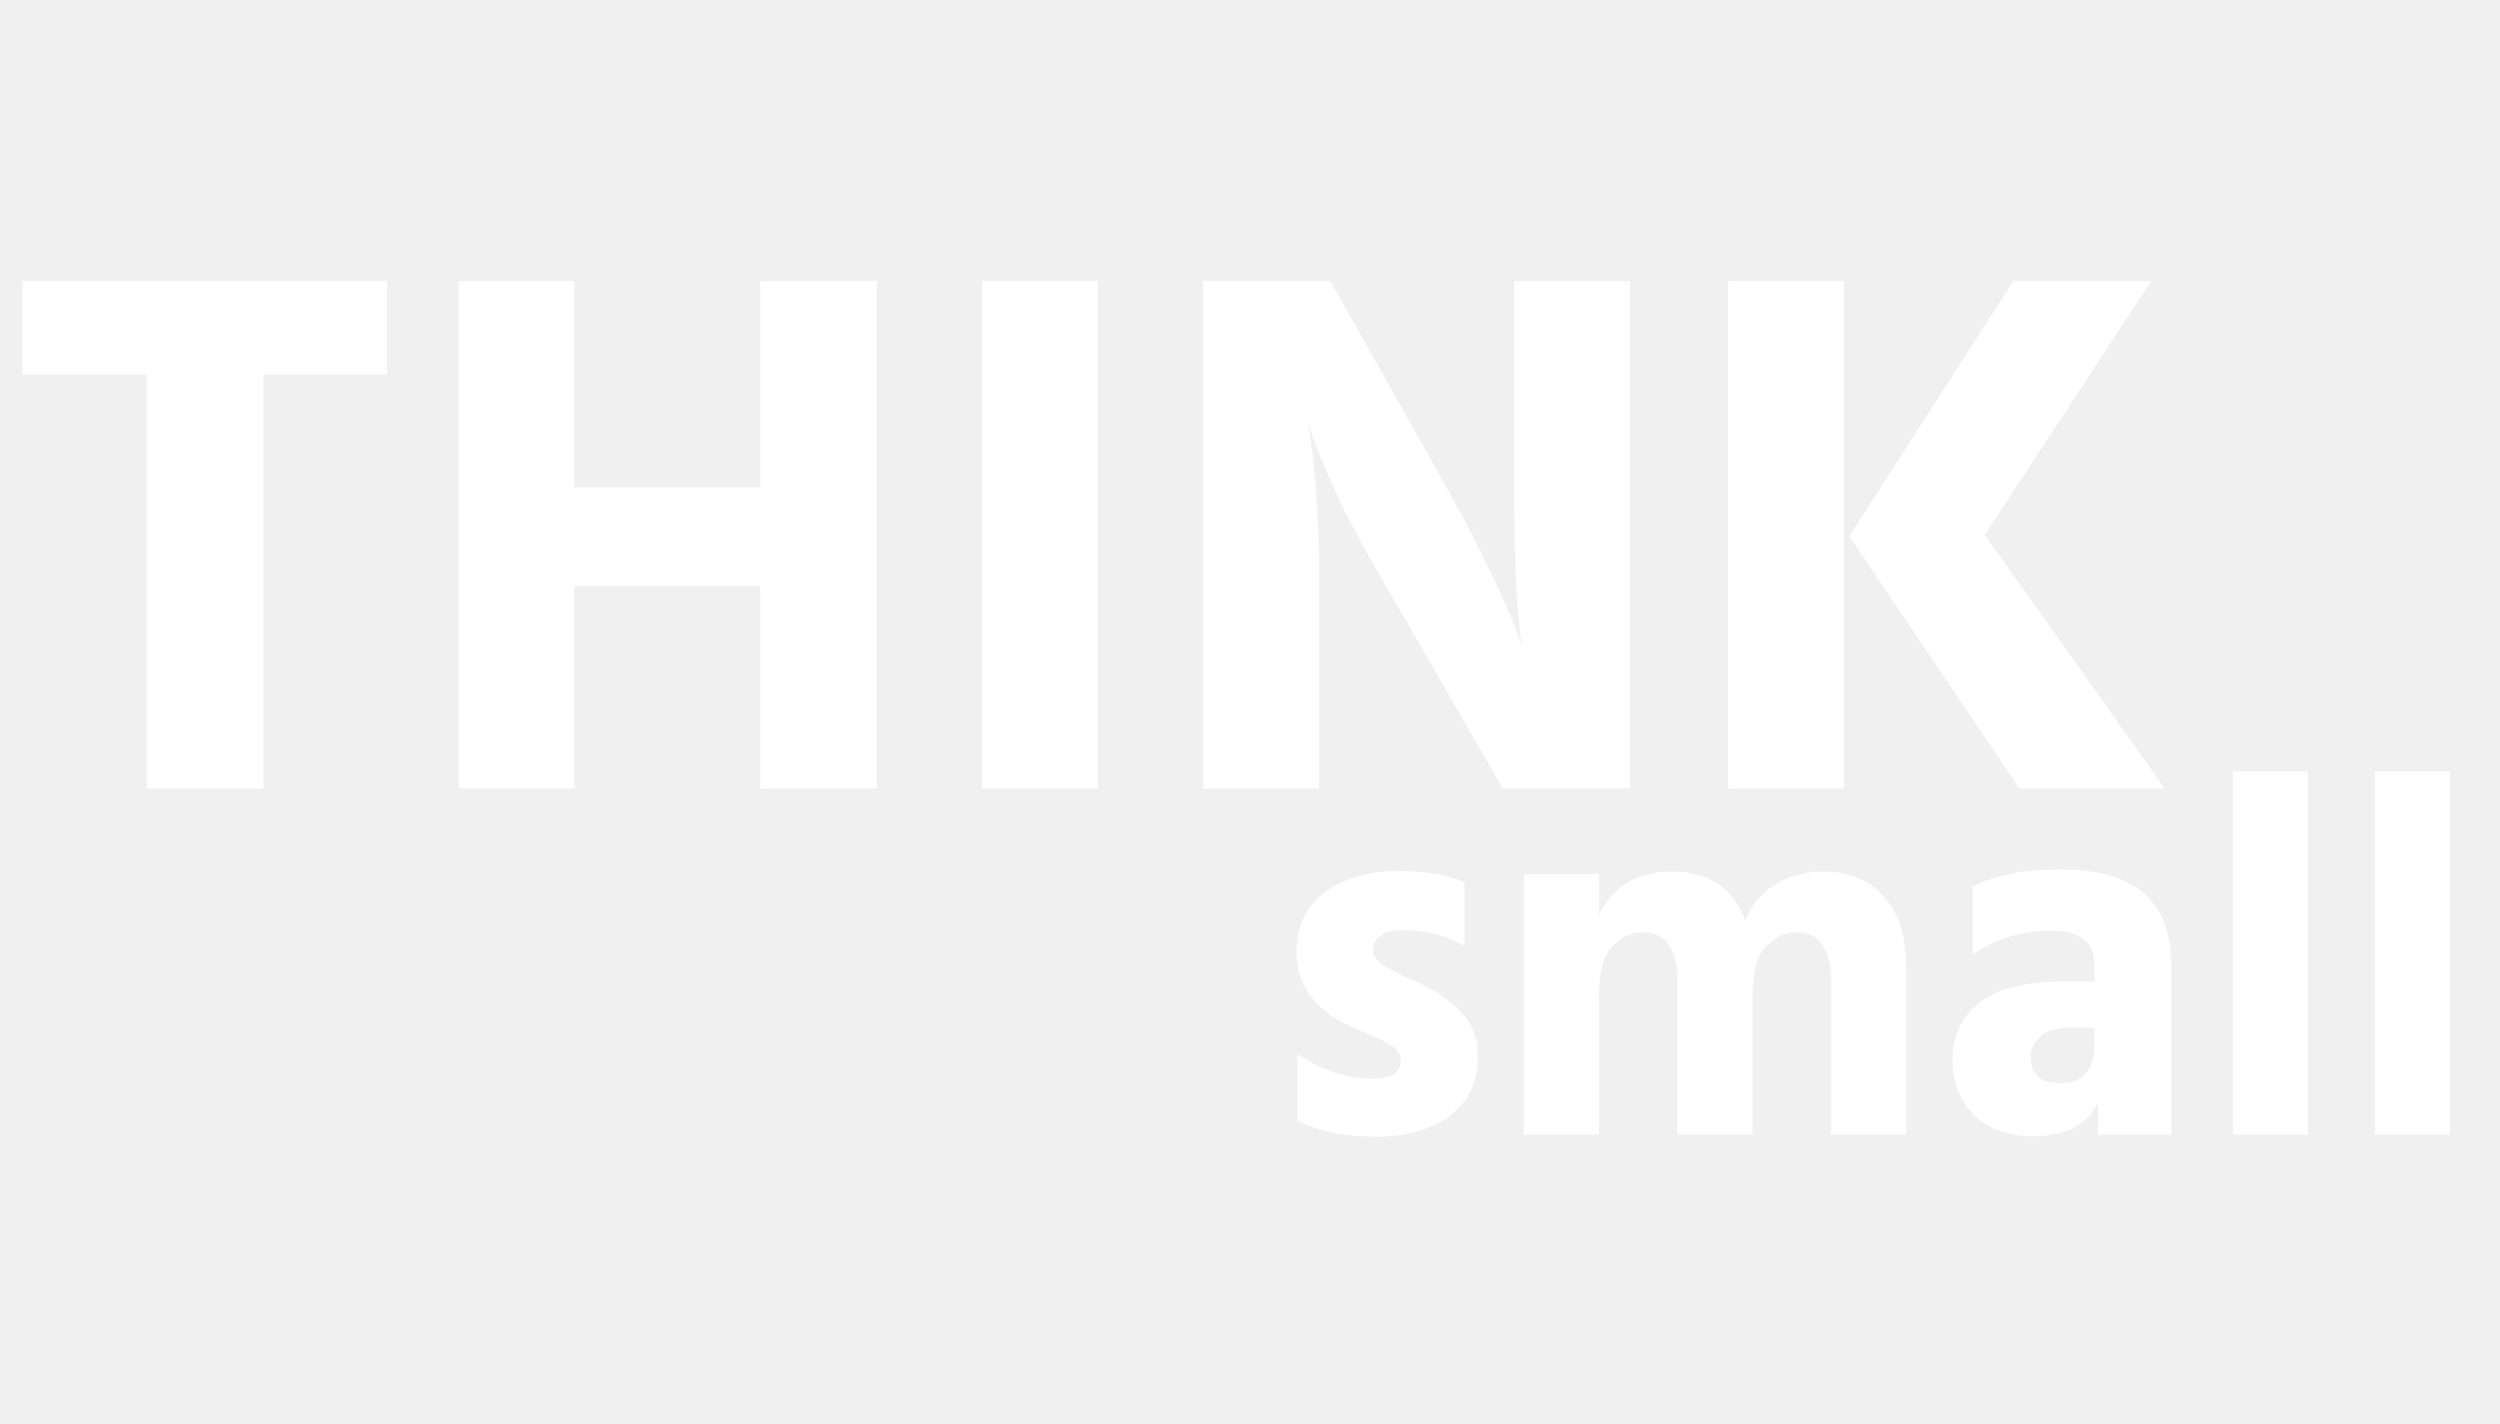
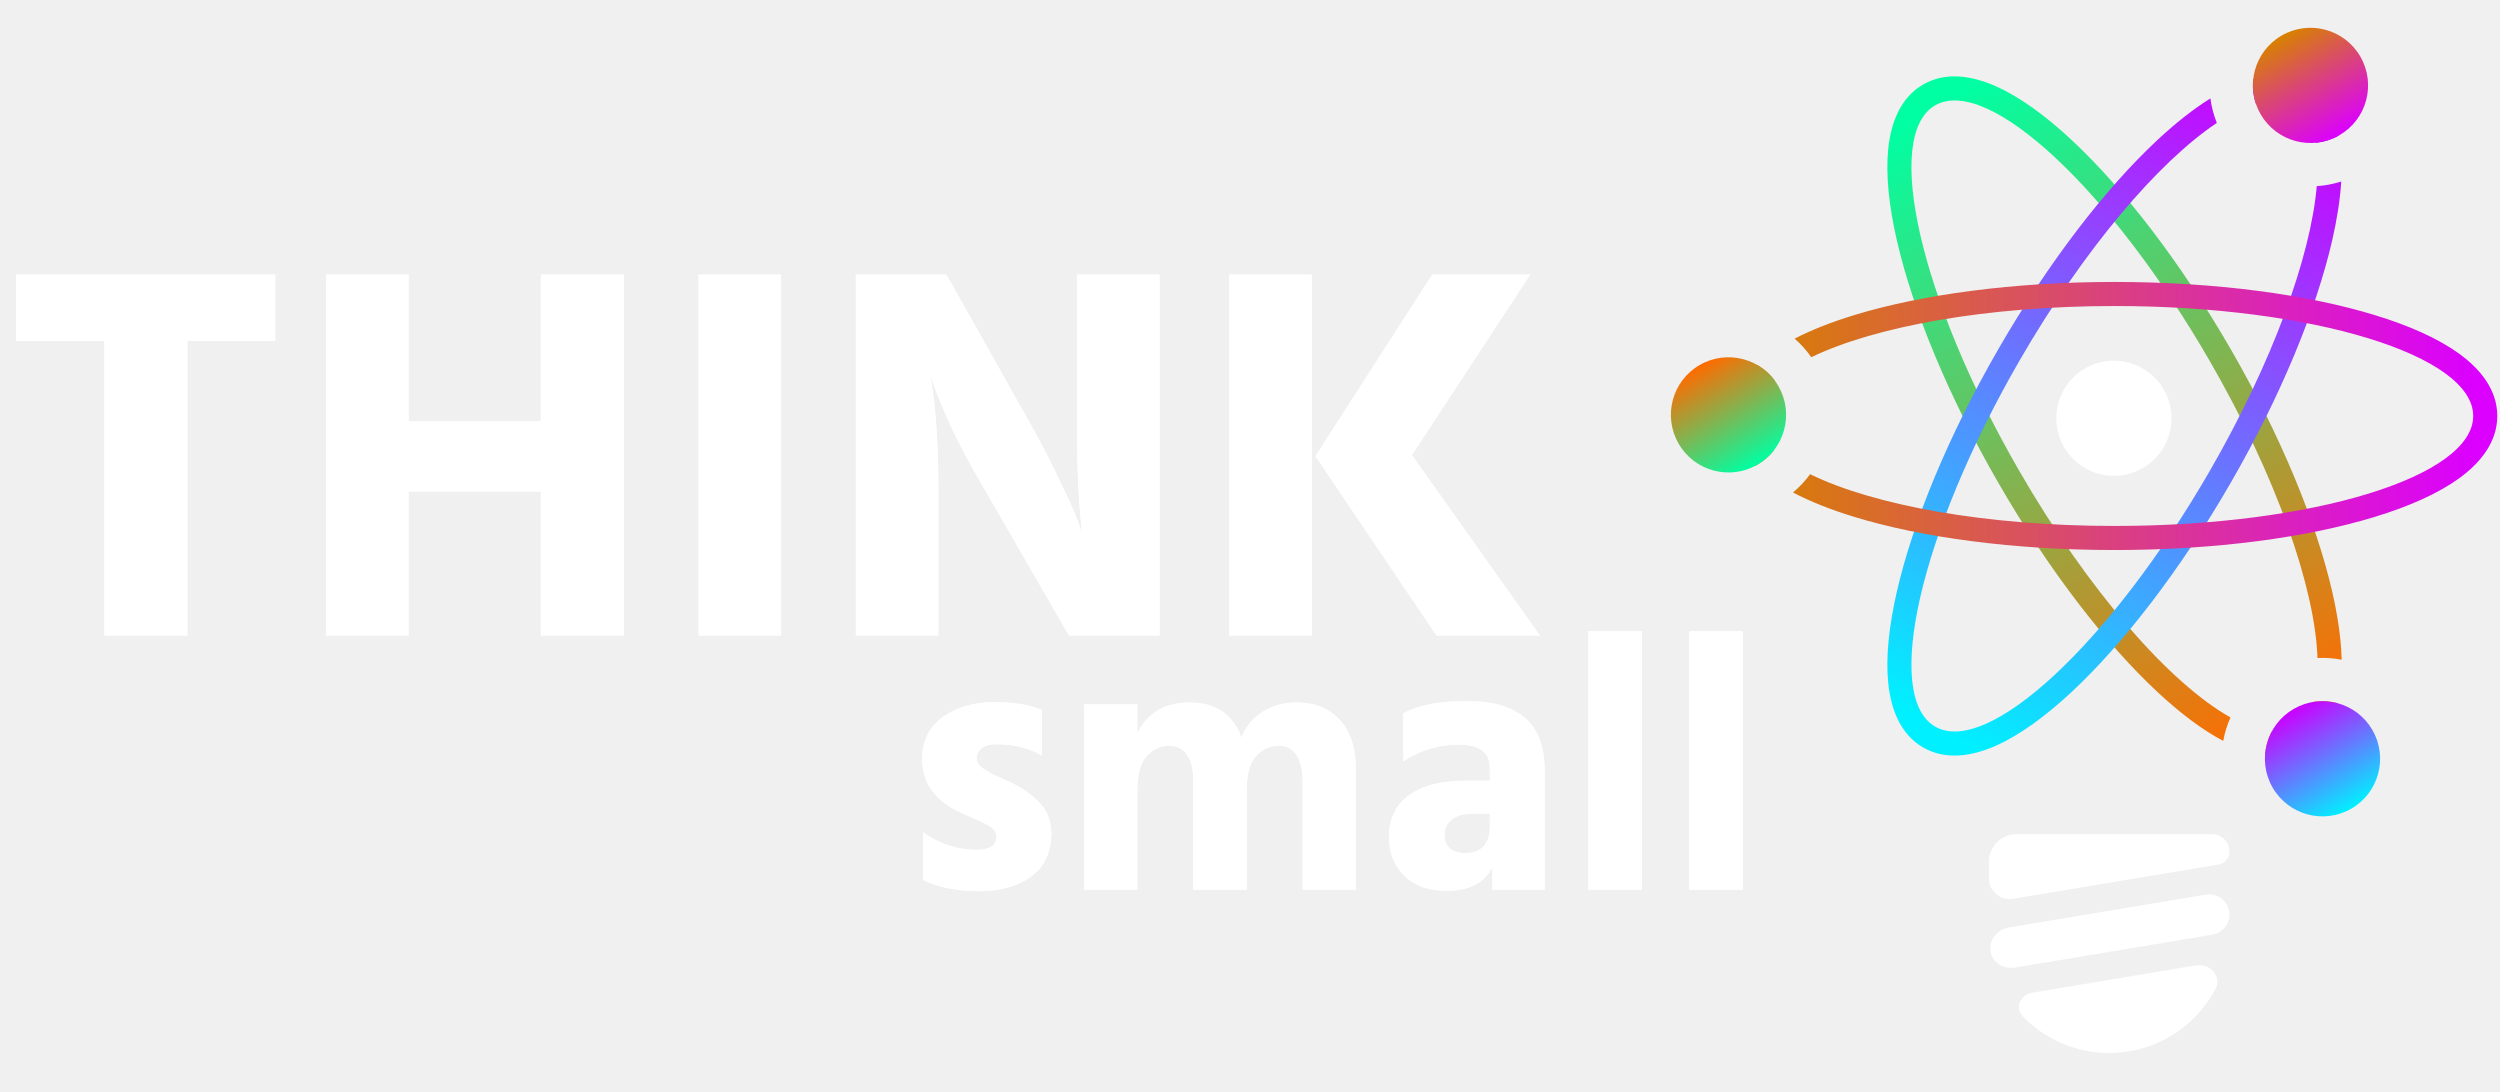
- <svg xmlns="http://www.w3.org/2000/svg" width="130" height="74" viewBox="0 0 130 74" fill="none">
-   <path d="M20.121 14.615V19.469H13.701V41H7.634V19.469H1.174V14.615H20.121ZM39.536 14.615H45.604V41H39.536V30.47H29.867V41H23.838V14.615H29.867V25.341H39.536V14.615ZM51.067 41V14.615H57.095V41H51.067ZM62.564 41V14.615H69.18L75.326 25.537C76.188 27.077 76.931 28.525 77.558 29.882C78.21 31.213 78.628 32.153 78.81 32.701L79.124 33.562C78.862 31.631 78.732 28.956 78.732 25.537V14.615H84.761V41H78.145L71.842 30.078C71.007 28.669 70.263 27.286 69.611 25.928C68.984 24.545 68.554 23.527 68.319 22.875L68.006 21.896C68.397 24.245 68.593 26.972 68.593 30.078V41H62.564ZM89.86 41V14.615H95.889V41H89.86ZM103.209 27.808L112.565 41H105.01L96.163 27.886L104.697 14.615H111.861L103.209 27.808Z" fill="white" />
-   <path d="M76.153 45.854V49.194C75.209 48.642 74.105 48.366 72.84 48.366C72.377 48.366 72.021 48.464 71.771 48.66C71.522 48.838 71.397 49.069 71.397 49.354C71.397 49.515 71.442 49.666 71.531 49.809C71.62 49.951 71.762 50.085 71.958 50.209C72.172 50.334 72.368 50.45 72.546 50.557C72.742 50.646 73 50.762 73.321 50.904C73.659 51.047 73.927 51.171 74.123 51.278C74.942 51.706 75.601 52.204 76.1 52.774C76.599 53.327 76.848 54.039 76.848 54.912C76.848 56.248 76.367 57.281 75.405 58.011C74.443 58.742 73.17 59.107 71.584 59.107C69.945 59.107 68.574 58.831 67.47 58.279V54.805C68.699 55.66 69.999 56.088 71.371 56.088C72.35 56.088 72.84 55.776 72.84 55.152C72.84 54.992 72.796 54.841 72.707 54.698C72.618 54.556 72.466 54.422 72.252 54.297C72.038 54.173 71.843 54.075 71.665 54.004C71.486 53.914 71.228 53.799 70.89 53.656C70.551 53.514 70.293 53.398 70.115 53.309C68.316 52.454 67.416 51.171 67.416 49.461C67.416 48.143 67.915 47.119 68.912 46.389C69.928 45.658 71.183 45.293 72.68 45.293C74.069 45.293 75.227 45.48 76.153 45.854ZM83.142 45.453V47.564C83.89 46.068 85.163 45.32 86.963 45.32C88.868 45.32 90.133 46.175 90.757 47.885C91.059 47.083 91.567 46.46 92.28 46.014C92.992 45.551 93.829 45.32 94.791 45.32C96.127 45.32 97.178 45.747 97.944 46.602C98.728 47.44 99.12 48.678 99.12 50.316V59H95.219V50.958C95.219 50.192 95.067 49.586 94.764 49.141C94.462 48.695 94.025 48.473 93.455 48.473C92.85 48.473 92.306 48.722 91.825 49.221C91.362 49.702 91.131 50.575 91.131 51.839V59H87.23V50.958C87.23 50.192 87.078 49.586 86.775 49.141C86.473 48.695 86.036 48.473 85.466 48.473C84.861 48.473 84.317 48.722 83.836 49.221C83.373 49.702 83.142 50.575 83.142 51.839V59H79.241V45.453H83.142ZM108.909 53.442H107.653C106.994 53.442 106.486 53.585 106.13 53.87C105.774 54.155 105.596 54.52 105.596 54.965C105.596 55.874 106.121 56.328 107.172 56.328C107.724 56.328 108.152 56.159 108.455 55.82C108.758 55.482 108.909 55.019 108.909 54.431V53.442ZM102.577 49.622V46.121C103.645 45.516 105.186 45.213 107.199 45.213C109.123 45.213 110.557 45.632 111.501 46.469C112.445 47.288 112.917 48.571 112.917 50.316V59H109.096V57.343C108.526 58.501 107.404 59.08 105.729 59.08C104.411 59.08 103.378 58.706 102.63 57.958C101.9 57.21 101.534 56.275 101.534 55.152C101.534 53.852 102.006 52.846 102.951 52.133C103.912 51.403 105.329 51.038 107.199 51.038H108.909V50.102C108.909 48.962 108.152 48.392 106.638 48.392C105.177 48.392 103.823 48.802 102.577 49.622ZM116.113 59V40.109H120.014V59H116.113ZM123.497 59V40.109H127.398V59H123.497Z" fill="white" />
+ <svg xmlns="http://www.w3.org/2000/svg" width="181" height="79" viewBox="0 0 181 79" fill="none">
+   <path d="M19.928 19.881V24.689H13.57V46.013H7.56V24.689H1.163V19.881H19.928ZM39.157 19.881H45.166V46.013H39.157V35.584H29.58V46.013H23.61V19.881H29.58V30.505H39.157V19.881ZM50.577 46.013V19.881H56.548V46.013H50.577ZM61.965 46.013V19.881H68.517L74.604 30.698C75.457 32.224 76.194 33.658 76.814 35.002C77.46 36.32 77.874 37.251 78.055 37.794L78.365 38.647C78.106 36.734 77.977 34.084 77.977 30.698V19.881H83.948V46.013H77.395L71.153 35.196C70.326 33.8 69.59 32.43 68.943 31.086C68.323 29.716 67.897 28.708 67.664 28.062L67.354 27.093C67.741 29.419 67.935 32.12 67.935 35.196V46.013H61.965ZM88.998 46.013V19.881H94.969V46.013H88.998ZM102.219 32.947L111.486 46.013H104.003L95.241 33.025L103.693 19.881H110.788L102.219 32.947Z" fill="white" />
+   <path d="M75.423 51.393V54.7C74.488 54.154 73.394 53.88 72.142 53.88C71.683 53.88 71.33 53.977 71.083 54.171C70.836 54.348 70.713 54.577 70.713 54.859C70.713 55.018 70.757 55.168 70.845 55.309C70.933 55.45 71.074 55.583 71.268 55.706C71.48 55.83 71.674 55.944 71.851 56.05C72.045 56.138 72.3 56.253 72.618 56.394C72.953 56.535 73.218 56.659 73.412 56.764C74.224 57.188 74.876 57.682 75.37 58.246C75.864 58.793 76.111 59.499 76.111 60.364C76.111 61.687 75.635 62.71 74.682 63.433C73.73 64.156 72.468 64.518 70.898 64.518C69.275 64.518 67.916 64.245 66.823 63.698V60.258C68.04 61.105 69.328 61.528 70.686 61.528C71.657 61.528 72.142 61.219 72.142 60.602C72.142 60.443 72.098 60.293 72.009 60.152C71.921 60.011 71.771 59.878 71.559 59.755C71.348 59.631 71.154 59.534 70.977 59.464C70.801 59.376 70.545 59.261 70.21 59.12C69.875 58.979 69.619 58.864 69.442 58.776C67.661 57.929 66.77 56.659 66.77 54.965C66.77 53.66 67.264 52.645 68.252 51.922C69.257 51.199 70.501 50.837 71.983 50.837C73.359 50.837 74.506 51.022 75.423 51.393ZM82.344 50.996V53.086C83.085 51.604 84.347 50.863 86.129 50.863C88.016 50.863 89.269 51.71 89.886 53.404C90.186 52.61 90.689 51.992 91.395 51.551C92.1 51.093 92.93 50.863 93.882 50.863C95.206 50.863 96.246 51.287 97.005 52.133C97.781 52.963 98.169 54.189 98.169 55.812V64.412H94.306V56.447C94.306 55.688 94.156 55.089 93.856 54.648C93.556 54.206 93.124 53.986 92.559 53.986C91.959 53.986 91.421 54.233 90.945 54.727C90.486 55.203 90.257 56.068 90.257 57.32V64.412H86.393V56.447C86.393 55.688 86.243 55.089 85.943 54.648C85.644 54.206 85.211 53.986 84.647 53.986C84.047 53.986 83.509 54.233 83.032 54.727C82.574 55.203 82.344 56.068 82.344 57.32V64.412H78.481V50.996H82.344ZM107.865 58.908H106.621C105.968 58.908 105.465 59.049 105.113 59.331C104.76 59.614 104.583 59.975 104.583 60.416C104.583 61.316 105.104 61.766 106.145 61.766C106.692 61.766 107.115 61.599 107.415 61.263C107.715 60.928 107.865 60.469 107.865 59.887V58.908ZM101.593 55.124V51.657C102.651 51.057 104.178 50.757 106.171 50.757C108.076 50.757 109.497 51.172 110.432 52.001C111.367 52.813 111.834 54.083 111.834 55.812V64.412H108.05V62.772C107.485 63.918 106.374 64.492 104.716 64.492C103.41 64.492 102.387 64.121 101.646 63.38C100.923 62.639 100.561 61.713 100.561 60.602C100.561 59.314 101.028 58.317 101.963 57.611C102.916 56.888 104.319 56.526 106.171 56.526H107.865V55.6C107.865 54.471 107.115 53.907 105.615 53.907C104.169 53.907 102.828 54.312 101.593 55.124ZM115 64.412V45.703H118.863V64.412H115ZM122.313 64.412V45.703H126.177V64.412H122.313Z" fill="white" />
+   <path d="M19.928 19.881V24.689H13.57V46.013H7.56V24.689H1.163V19.881H19.928ZM39.157 19.881H45.166V46.013H39.157V35.584H29.58V46.013H23.61V19.881H29.58V30.505H39.157V19.881ZM50.577 46.013V19.881H56.548V46.013H50.577ZM61.965 46.013V19.881H68.517L74.604 30.698C75.457 32.224 76.194 33.658 76.814 35.002C77.46 36.32 77.874 37.251 78.055 37.794L78.365 38.647C78.106 36.734 77.977 34.084 77.977 30.698V19.881H83.948V46.013H77.395L71.153 35.196C70.326 33.8 69.59 32.43 68.943 31.086C68.323 29.716 67.897 28.708 67.664 28.062L67.354 27.093C67.741 29.419 67.935 32.12 67.935 35.196V46.013H61.965ZM88.998 46.013V19.881H94.969V46.013H88.998ZM102.219 32.947L111.486 46.013H104.003L95.241 33.025L103.693 19.881H110.788L102.219 32.947Z" fill="white" />
+   <path d="M75.423 51.393V54.7C74.488 54.154 73.394 53.88 72.142 53.88C71.683 53.88 71.33 53.977 71.083 54.171C70.836 54.348 70.713 54.577 70.713 54.859C70.713 55.018 70.757 55.168 70.845 55.309C70.933 55.45 71.074 55.583 71.268 55.706C71.48 55.83 71.674 55.944 71.851 56.05C72.045 56.138 72.3 56.253 72.618 56.394C72.953 56.535 73.218 56.659 73.412 56.764C74.224 57.188 74.876 57.682 75.37 58.246C75.864 58.793 76.111 59.499 76.111 60.364C76.111 61.687 75.635 62.71 74.682 63.433C73.73 64.156 72.468 64.518 70.898 64.518C69.275 64.518 67.916 64.245 66.823 63.698V60.258C68.04 61.105 69.328 61.528 70.686 61.528C71.657 61.528 72.142 61.219 72.142 60.602C72.142 60.443 72.098 60.293 72.009 60.152C71.921 60.011 71.771 59.878 71.559 59.755C71.348 59.631 71.154 59.534 70.977 59.464C70.801 59.376 70.545 59.261 70.21 59.12C69.875 58.979 69.619 58.864 69.442 58.776C67.661 57.929 66.77 56.659 66.77 54.965C66.77 53.66 67.264 52.645 68.252 51.922C69.257 51.199 70.501 50.837 71.983 50.837C73.359 50.837 74.506 51.022 75.423 51.393ZM82.344 50.996V53.086C83.085 51.604 84.347 50.863 86.129 50.863C88.016 50.863 89.269 51.71 89.886 53.404C90.186 52.61 90.689 51.992 91.395 51.551C92.1 51.093 92.93 50.863 93.882 50.863C95.206 50.863 96.246 51.287 97.005 52.133C97.781 52.963 98.169 54.189 98.169 55.812V64.412H94.306V56.447C94.306 55.688 94.156 55.089 93.856 54.648C93.556 54.206 93.124 53.986 92.559 53.986C91.959 53.986 91.421 54.233 90.945 54.727C90.486 55.203 90.257 56.068 90.257 57.32V64.412H86.393V56.447C86.393 55.688 86.243 55.089 85.943 54.648C85.644 54.206 85.211 53.986 84.647 53.986C84.047 53.986 83.509 54.233 83.032 54.727C82.574 55.203 82.344 56.068 82.344 57.32V64.412H78.481V50.996H82.344ZM107.865 58.908H106.621C105.968 58.908 105.465 59.049 105.113 59.331C104.76 59.614 104.583 59.975 104.583 60.416C104.583 61.316 105.104 61.766 106.145 61.766C106.692 61.766 107.115 61.599 107.415 61.263C107.715 60.928 107.865 60.469 107.865 59.887V58.908ZM101.593 55.124V51.657C102.651 51.057 104.178 50.757 106.171 50.757C108.076 50.757 109.497 51.172 110.432 52.001C111.367 52.813 111.834 54.083 111.834 55.812V64.412H108.05V62.772C107.485 63.918 106.374 64.492 104.716 64.492C103.41 64.492 102.387 64.121 101.646 63.38C100.923 62.639 100.561 61.713 100.561 60.602C100.561 59.314 101.028 58.317 101.963 57.611C102.916 56.888 104.319 56.526 106.171 56.526H107.865V55.6C107.865 54.471 107.115 53.907 105.615 53.907C104.169 53.907 102.828 54.312 101.593 55.124ZM115 64.412V45.703H118.863V64.412H115ZM122.313 64.412V45.703H126.177V64.412H122.313Z" fill="white" />
+   <path d="M144 62.392C144 61.287 144.895 60.392 146 60.392H160.145C160.845 60.392 161.412 60.959 161.412 61.659V61.659C161.412 62.122 161.077 62.518 160.619 62.594L145.744 65.074C144.831 65.226 144 64.522 144 63.596V62.392Z" fill="white" />
+   <path d="M145.446 67.151C144.612 67.29 143.987 68.035 144.114 68.871V68.871C144.241 69.713 145.065 70.187 145.904 70.047L160.187 67.666C160.894 67.549 161.412 66.937 161.412 66.22V66.22C161.412 65.314 160.598 64.625 159.705 64.774L145.446 67.151Z" fill="white" />
+   <path d="M146.449 73.584C145.853 72.969 146.271 72.013 147.115 71.873L158.963 69.898C160.018 69.722 160.894 70.683 160.39 71.627C158.925 74.37 156.033 76.237 152.706 76.237C150.25 76.237 148.032 75.22 146.449 73.584Z" fill="white" />
+   <circle cx="153.047" cy="30.282" r="4.17" transform="rotate(-30 153.047 30.2818)" fill="white" />
+   <path fill-rule="evenodd" clip-rule="evenodd" d="M139.235 6.118C137.566 7.081 136.9 8.931 136.71 10.764C136.514 12.645 136.763 14.93 137.336 17.42C138.486 22.421 141.04 28.652 144.687 34.969C148.334 41.287 152.454 46.613 156.21 50.111C157.829 51.618 159.438 52.839 160.961 53.64C161.067 53.056 161.243 52.485 161.487 51.942C157.109 49.49 151.227 42.812 146.197 34.098C139.025 21.677 136.299 9.826 140.107 7.627C143.915 5.429 152.815 13.716 159.986 26.137C164.802 34.478 167.613 42.563 167.787 47.639C168.375 47.611 168.962 47.653 169.535 47.764C169.5 46.267 169.256 44.593 168.847 42.815C167.696 37.813 165.143 31.582 161.496 25.265C157.848 18.948 153.729 13.621 149.973 10.124C148.103 8.383 146.248 7.025 144.522 6.254C142.839 5.502 140.904 5.154 139.235 6.118ZM169.214 50.904C168.634 50.751 168.02 50.722 167.417 50.83C167.134 51.648 166.69 52.253 166.076 52.607C165.614 52.874 165.078 52.986 164.479 52.956C164.196 53.483 164.028 54.065 163.988 54.661C164.997 54.784 166.014 54.656 166.947 54.117C168.177 53.407 168.863 52.215 169.214 50.904Z" fill="url(#paint0_linear)" />
+   <path fill-rule="evenodd" clip-rule="evenodd" d="M160.034 7.126C158.791 7.897 157.504 8.919 156.21 10.124C152.454 13.621 148.334 18.948 144.687 25.265C141.04 31.582 138.486 37.813 137.336 42.815C136.763 45.304 136.514 47.59 136.71 49.471C136.9 51.304 137.566 53.153 139.235 54.117C140.904 55.08 142.839 54.732 144.522 53.981C146.248 53.21 148.103 51.851 149.973 50.111C153.729 46.613 157.848 41.287 161.495 34.969C165.143 28.652 167.696 22.421 168.847 17.42C169.196 15.903 169.425 14.461 169.506 13.141C168.923 13.328 168.328 13.438 167.733 13.475C167.293 18.577 164.533 26.223 159.986 34.098C152.815 46.519 143.914 54.806 140.107 52.607C136.299 50.409 139.025 38.557 146.196 26.137C150.858 18.063 156.249 11.736 160.498 8.9C160.265 8.321 160.112 7.725 160.034 7.126ZM169.328 9.815C169.022 8.317 168.327 6.914 166.947 6.118C165.749 5.426 164.414 5.41 163.133 5.735C163.069 6.316 163.128 6.915 163.318 7.49C164.397 7.169 165.333 7.199 166.076 7.627C166.904 8.105 167.423 9.04 167.654 10.337C168.226 10.286 168.797 10.115 169.328 9.815Z" fill="url(#paint1_linear)" />
+   <path fill-rule="evenodd" clip-rule="evenodd" d="M180.803 30.117C180.803 28.191 179.535 26.689 178.043 25.607C176.511 24.497 174.408 23.57 171.965 22.822C167.058 21.317 160.386 20.413 153.091 20.413C145.796 20.413 139.124 21.317 134.217 22.822C132.622 23.311 131.171 23.876 129.93 24.518C130.379 24.907 130.786 25.357 131.137 25.863C135.741 23.635 143.852 22.156 153.091 22.156C167.434 22.156 179.06 25.721 179.06 30.117C179.06 34.514 167.434 38.079 153.091 38.079C143.796 38.079 135.642 36.582 131.053 34.331C130.702 34.816 130.287 35.262 129.812 35.655C131.079 36.323 132.571 36.909 134.217 37.413C139.124 38.918 145.796 39.822 153.091 39.822C160.386 39.822 167.058 38.918 171.965 37.413C174.408 36.665 176.511 35.738 178.043 34.628C179.535 33.546 180.803 32.044 180.803 30.117ZM127.181 26.398C126.142 27.384 125.379 28.623 125.379 30.117C125.379 31.56 126.09 32.765 127.074 33.733C127.126 33.706 127.177 33.678 127.228 33.648C127.703 33.374 128.104 33.02 128.423 32.613C127.579 31.828 127.122 30.989 127.122 30.117C127.122 29.221 127.605 28.36 128.495 27.556C128.136 27.07 127.685 26.68 127.181 26.398Z" fill="url(#paint2_linear)" />
+   <path d="M170.891 4.098C172.042 6.092 171.359 8.643 169.364 9.794C167.37 10.946 164.819 10.262 163.668 8.268C162.516 6.273 163.2 3.723 165.194 2.571C167.189 1.42 169.739 2.103 170.891 4.098Z" fill="url(#paint3_linear)" />
+   <path d="M171.761 52.851C172.913 54.846 172.23 57.396 170.235 58.548C168.24 59.699 165.69 59.016 164.538 57.021C163.387 55.027 164.07 52.476 166.065 51.325C168.059 50.173 170.61 50.856 171.761 52.851Z" fill="url(#paint4_linear)" />
+   <path d="M128.754 27.952C129.906 29.946 129.222 32.497 127.228 33.648C125.233 34.8 122.683 34.117 121.531 32.122C120.379 30.127 121.063 27.577 123.057 26.425C125.052 25.274 127.602 25.957 128.754 27.952Z" fill="url(#paint5_linear)" />
+   <defs>
+     <linearGradient id="paint0_linear" x1="166.076" y1="52.607" x2="140.107" y2="7.627" gradientUnits="userSpaceOnUse">
+       <stop stop-color="#FF6B00" />
+       <stop offset="1" stop-color="#00FFA3" />
+     </linearGradient>
+     <linearGradient id="paint1_linear" x1="166.076" y1="7.627" x2="140.106" y2="52.607" gradientUnits="userSpaceOnUse">
+       <stop stop-color="#CC00FF" />
+       <stop offset="1" stop-color="#00F0FF" />
+     </linearGradient>
+     <linearGradient id="paint2_linear" x1="127.122" y1="30.117" x2="179.06" y2="30.117" gradientUnits="userSpaceOnUse">
+       <stop stop-color="#D88100" />
+       <stop offset="1" stop-color="#DB00FF" />
+     </linearGradient>
+     <linearGradient id="paint3_linear" x1="165.194" y1="2.571" x2="169.364" y2="9.794" gradientUnits="userSpaceOnUse">
+       <stop stop-color="#D88100" />
+       <stop offset="1" stop-color="#DB00FF" />
+     </linearGradient>
+     <linearGradient id="paint4_linear" x1="166.065" y1="51.325" x2="170.235" y2="58.548" gradientUnits="userSpaceOnUse">
+       <stop stop-color="#CC00FF" />
+       <stop offset="1" stop-color="#00F0FF" />
+     </linearGradient>
+     <linearGradient id="paint5_linear" x1="123.057" y1="26.425" x2="127.228" y2="33.648" gradientUnits="userSpaceOnUse">
+       <stop stop-color="#FF6B00" />
+       <stop offset="1" stop-color="#00FFA3" />
+     </linearGradient>
+   </defs>
</svg>
